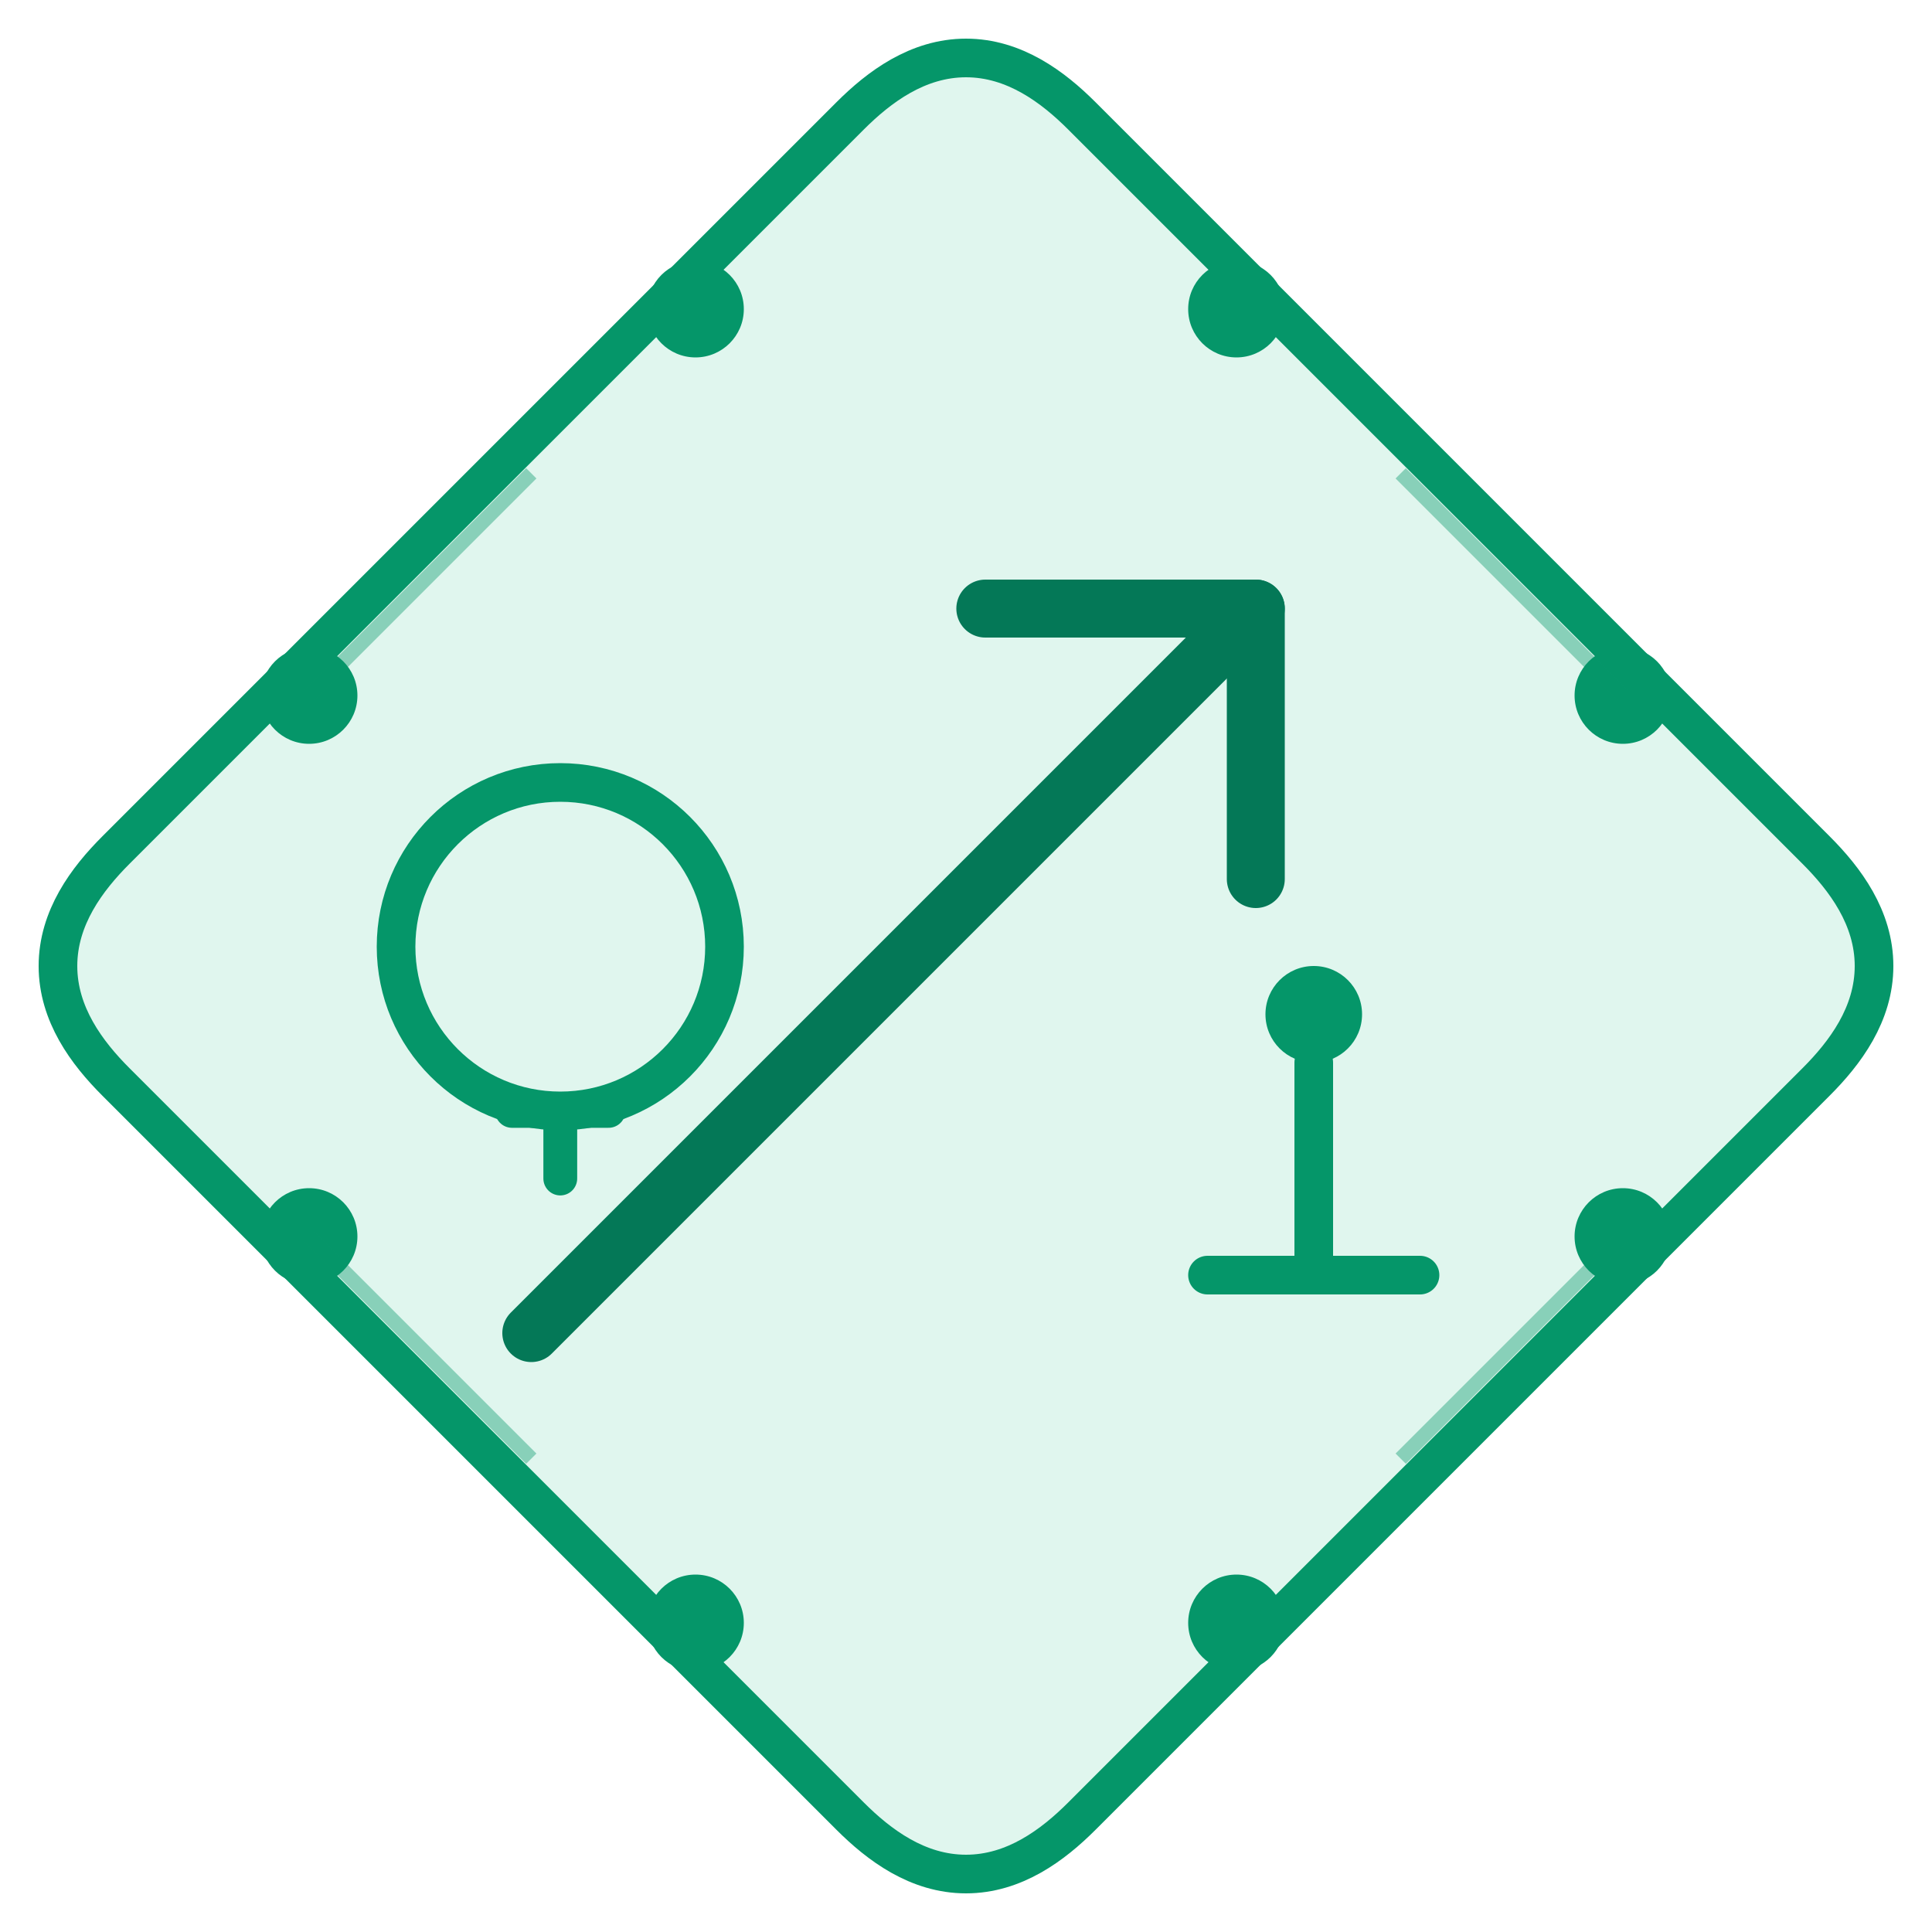
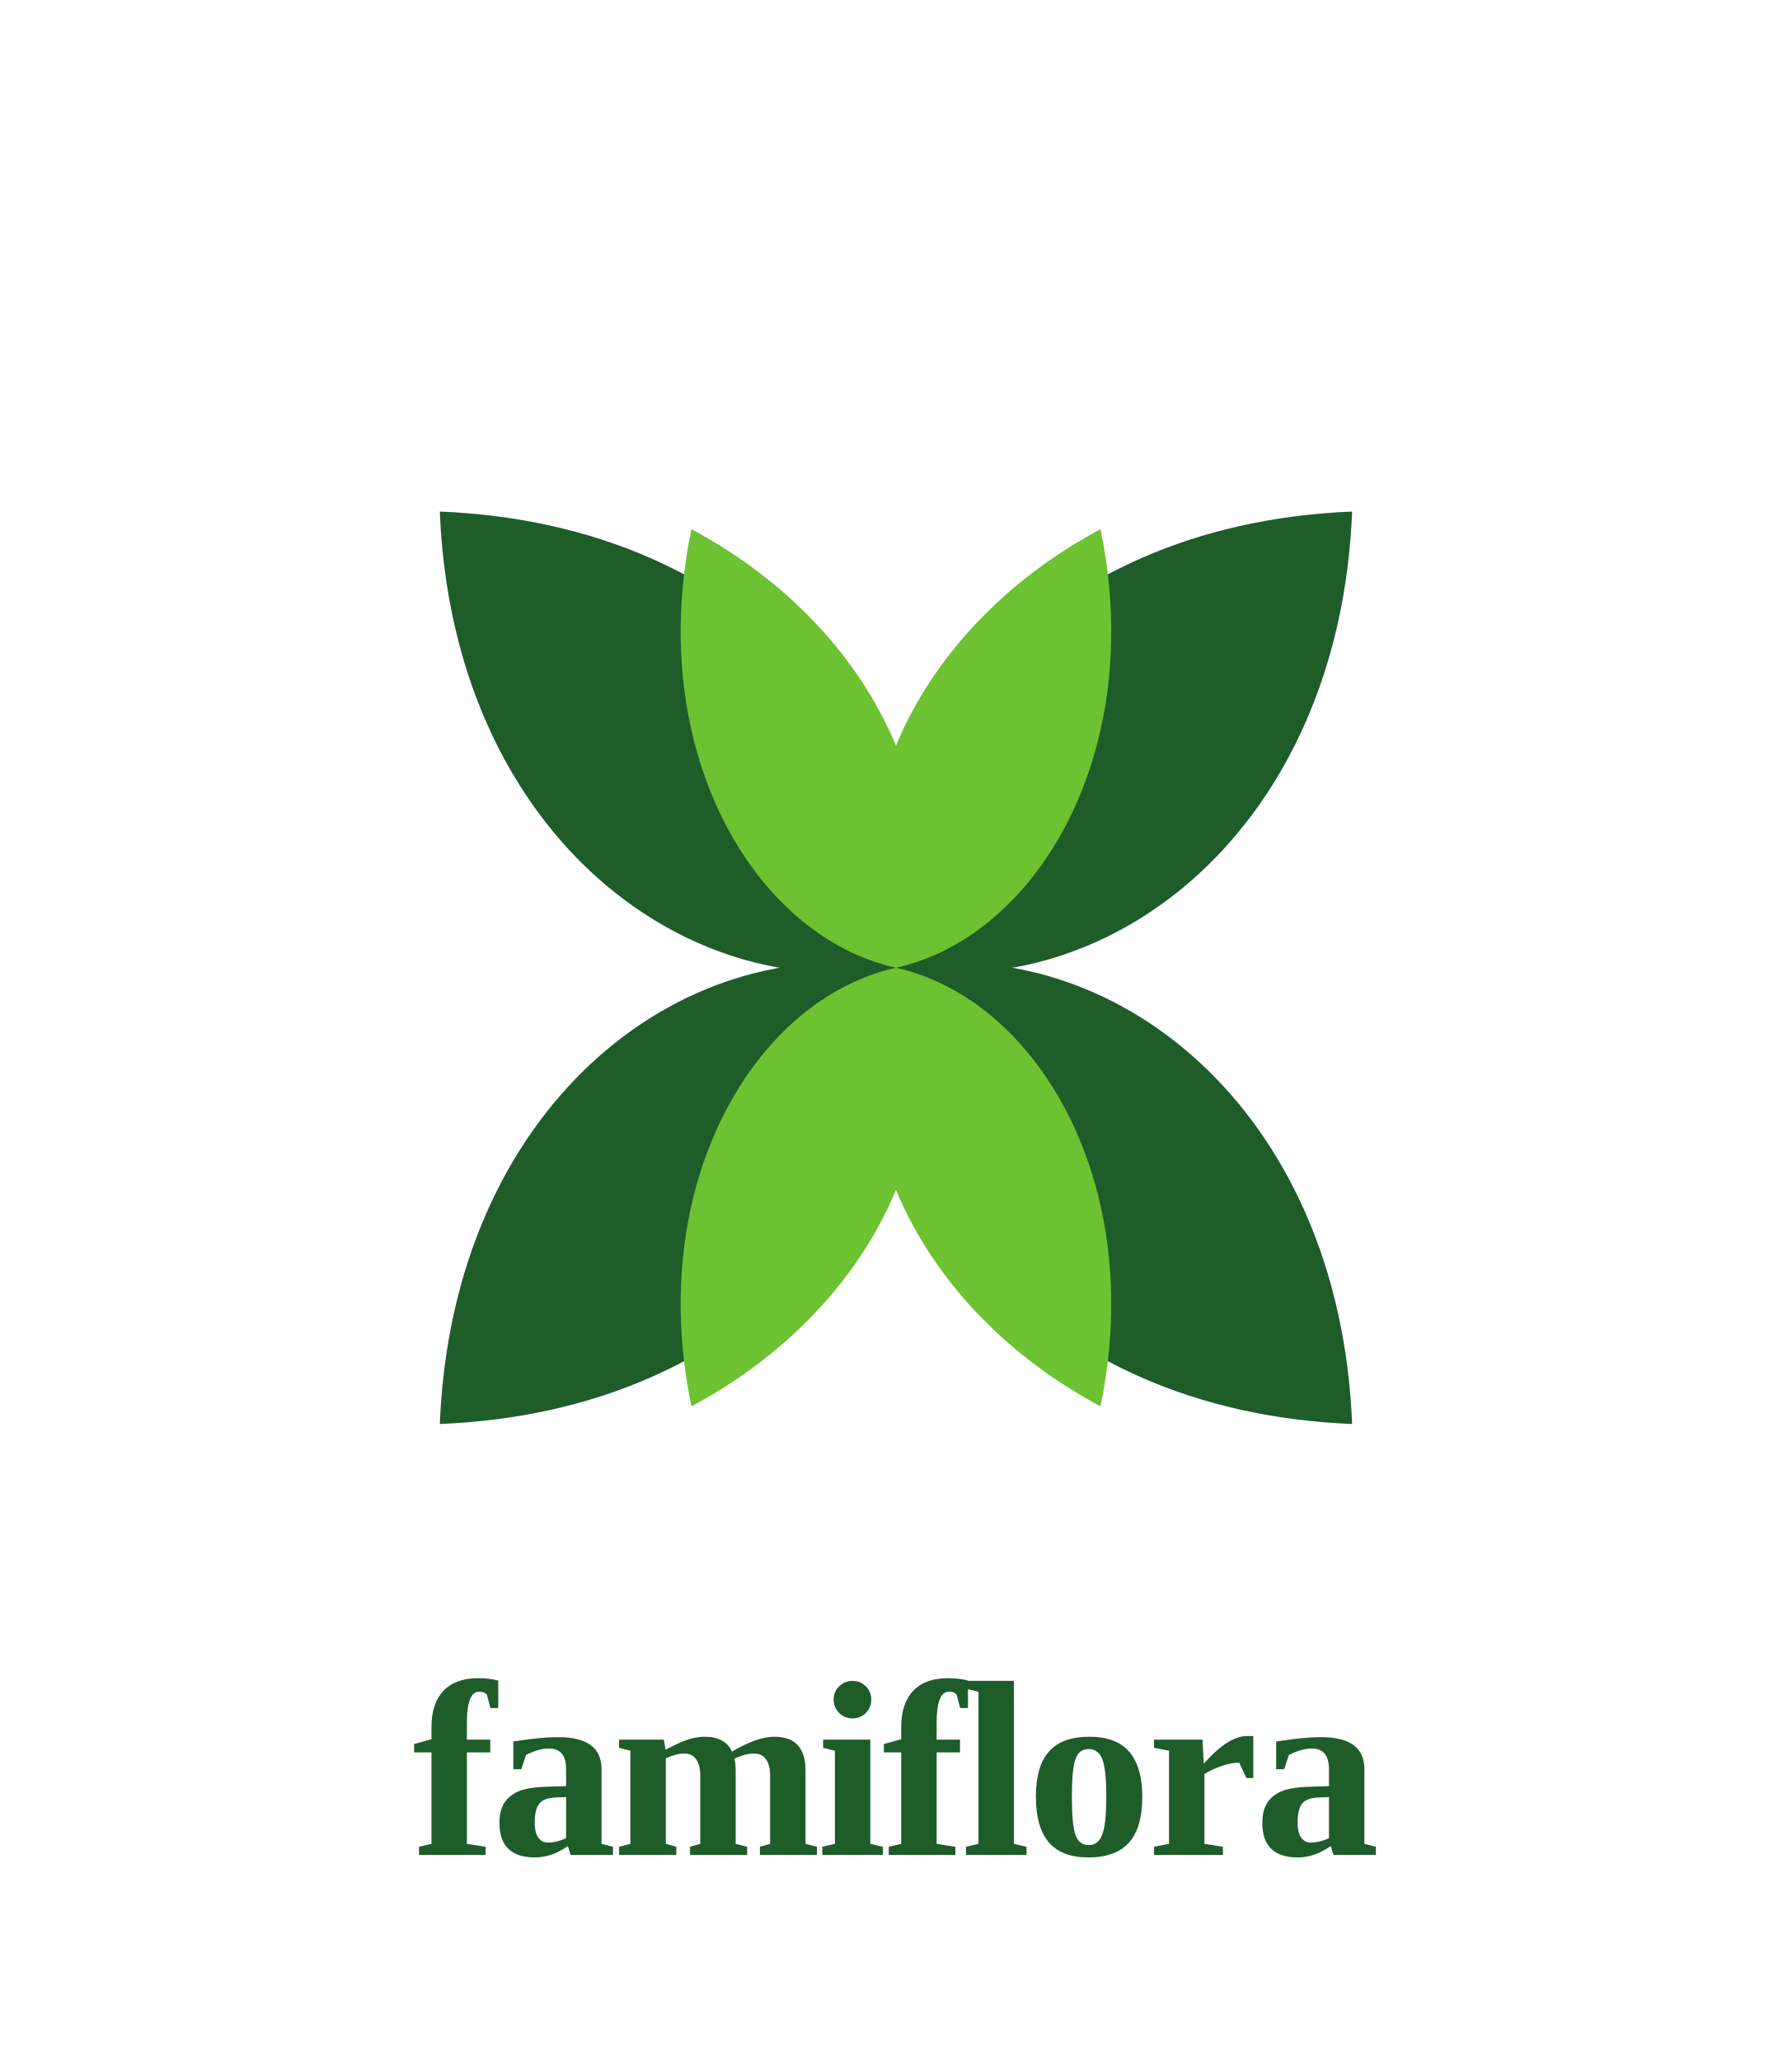
- <svg xmlns="http://www.w3.org/2000/svg" viewBox="0 0 200 200" fill="none" aria-label="FamiTask">
-   <path d="M100 6 C105 6 109 9 112 12 L188 88 C191 91 194 95 194 100 C194 105 191 109 188 112 L112 188 C109 191 105 194 100 194 C95 194 91 191 88 188 L12 112 C9 109 6 105 6 100 C6 95 9 91 12 88 L88 12 C91 9 95 6 100 6 Z" fill="rgba(16,185,129,0.13)" stroke="#059669" stroke-width="4" />
-   <line x1="55" y1="138" x2="130" y2="63" stroke="#047857" stroke-width="6" stroke-linecap="round" />
-   <path d="M102 63 L130 63 L130 91" stroke="#047857" stroke-width="6" stroke-linecap="round" stroke-linejoin="round" />
-   <circle cx="58" cy="98" r="17" stroke="#059669" stroke-width="4" />
-   <line x1="53" y1="115" x2="63" y2="115" stroke="#059669" stroke-width="3.5" stroke-linecap="round" />
-   <line x1="58" y1="115" x2="58" y2="122" stroke="#059669" stroke-width="3.5" stroke-linecap="round" />
-   <line x1="136" y1="110" x2="136" y2="132" stroke="#059669" stroke-width="4" stroke-linecap="round" />
-   <line x1="125" y1="132" x2="147" y2="132" stroke="#059669" stroke-width="4" stroke-linecap="round" />
-   <circle cx="136" cy="105" r="5" fill="#059669" />
-   <circle cx="32" cy="72" r="5" fill="#059669" />
-   <circle cx="32" cy="128" r="5" fill="#059669" />
-   <circle cx="168" cy="72" r="5" fill="#059669" />
-   <circle cx="168" cy="128" r="5" fill="#059669" />
-   <circle cx="72" cy="32" r="5" fill="#059669" />
-   <circle cx="128" cy="32" r="5" fill="#059669" />
-   <circle cx="72" cy="168" r="5" fill="#059669" />
-   <circle cx="128" cy="168" r="5" fill="#059669" />
-   <line x1="32" y1="72" x2="55" y2="49" stroke="#059669" stroke-width="1.5" opacity="0.4" />
-   <line x1="32" y1="128" x2="55" y2="151" stroke="#059669" stroke-width="1.5" opacity="0.4" />
-   <line x1="168" y1="72" x2="145" y2="49" stroke="#059669" stroke-width="1.5" opacity="0.4" />
-   <line x1="168" y1="128" x2="145" y2="151" stroke="#059669" stroke-width="1.5" opacity="0.4" />
+ <svg xmlns="http://www.w3.org/2000/svg" viewBox="0 0 200 230" aria-label="Famiflora">
+   <defs>
+     <path id="ol" d="M0,0 C20,-14, 24,-46, 0,-72 C-24,-46, -20,-14, 0,0 Z" />
+     <path id="il" d="M0,0 C13,-10, 15,-34, 0,-54 C-15,-34, -13,-10, 0,0 Z" />
+   </defs>
+   <g transform="translate(100,108)">
+     <use href="#ol" fill="#1E5C2A" transform="rotate(-45)" />
+     <use href="#ol" fill="#1E5C2A" transform="rotate(45)" />
+     <use href="#ol" fill="#1E5C2A" transform="rotate(135)" />
+     <use href="#ol" fill="#1E5C2A" transform="rotate(-135)" />
+     <use href="#il" fill="#6CC230" transform="rotate(-25)" />
+     <use href="#il" fill="#6CC230" transform="rotate(25)" />
+     <use href="#il" fill="#6CC230" transform="rotate(155)" />
+     <use href="#il" fill="#6CC230" transform="rotate(-155)" />
+   </g>
+   <text x="100" y="207" text-anchor="middle" font-family="Georgia, 'Times New Roman', serif" font-size="28" font-weight="700" fill="#1E5C2A" letter-spacing="-0.5">famiflora</text>
</svg>
